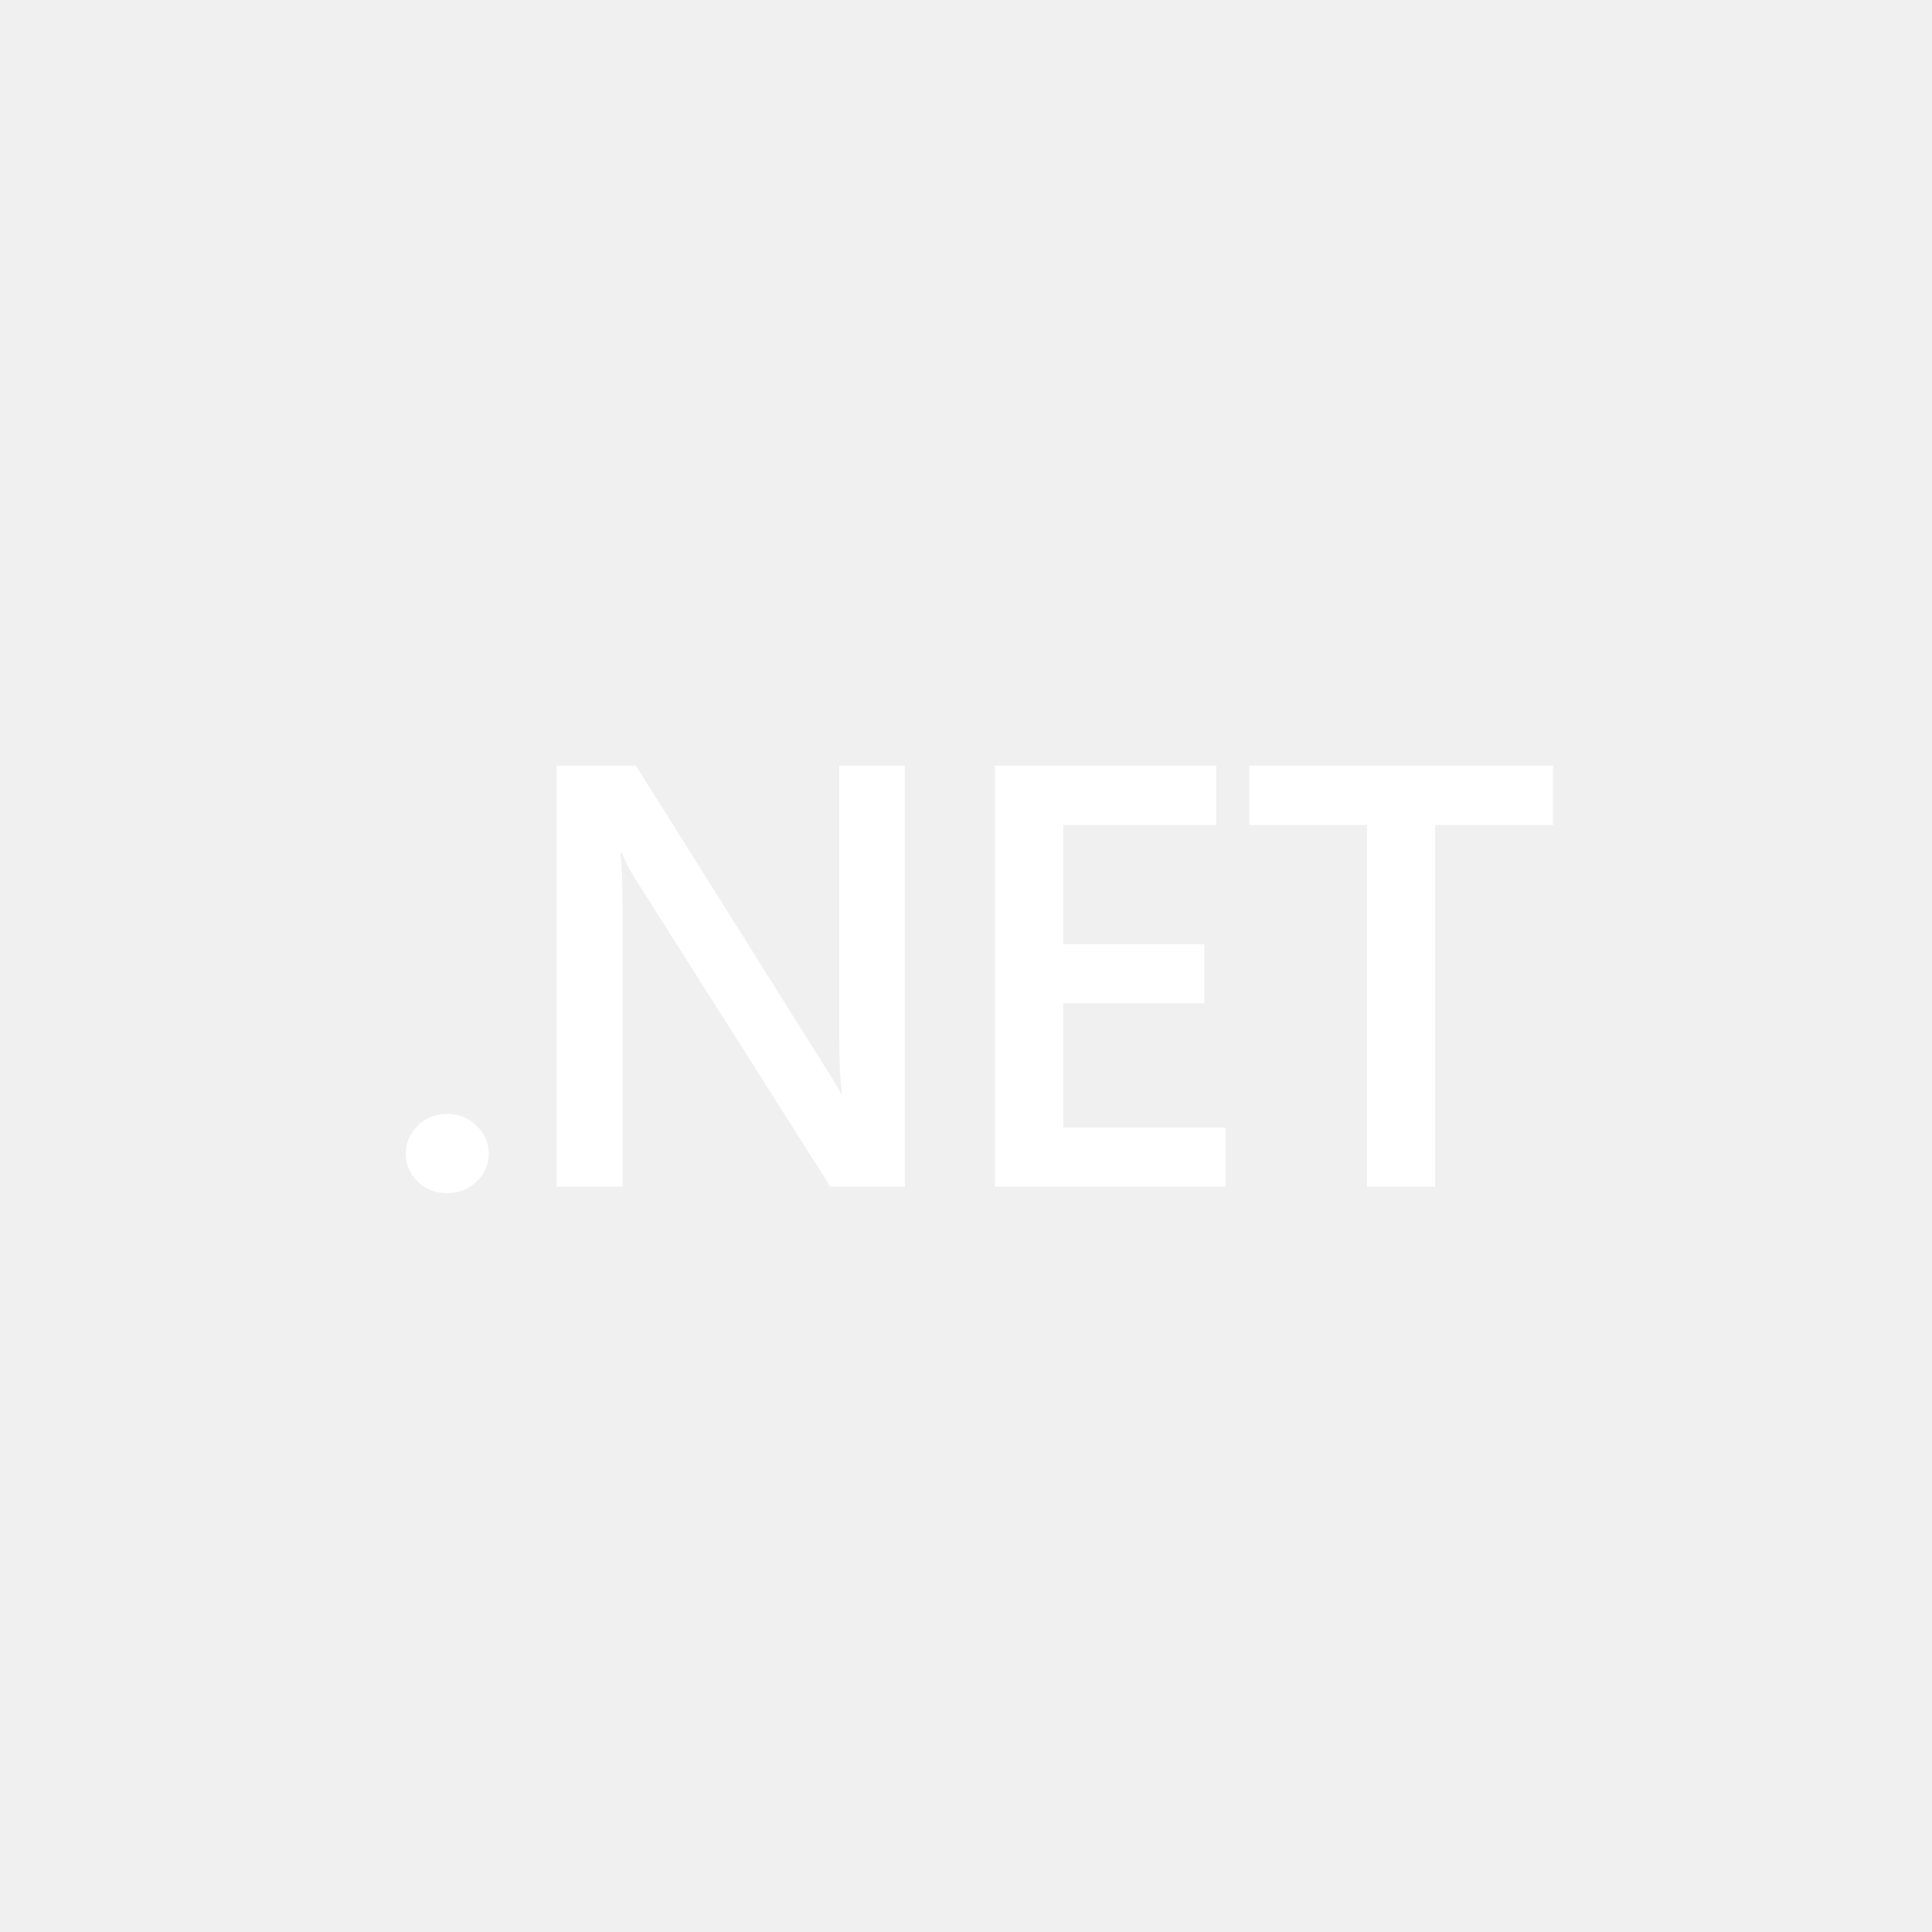
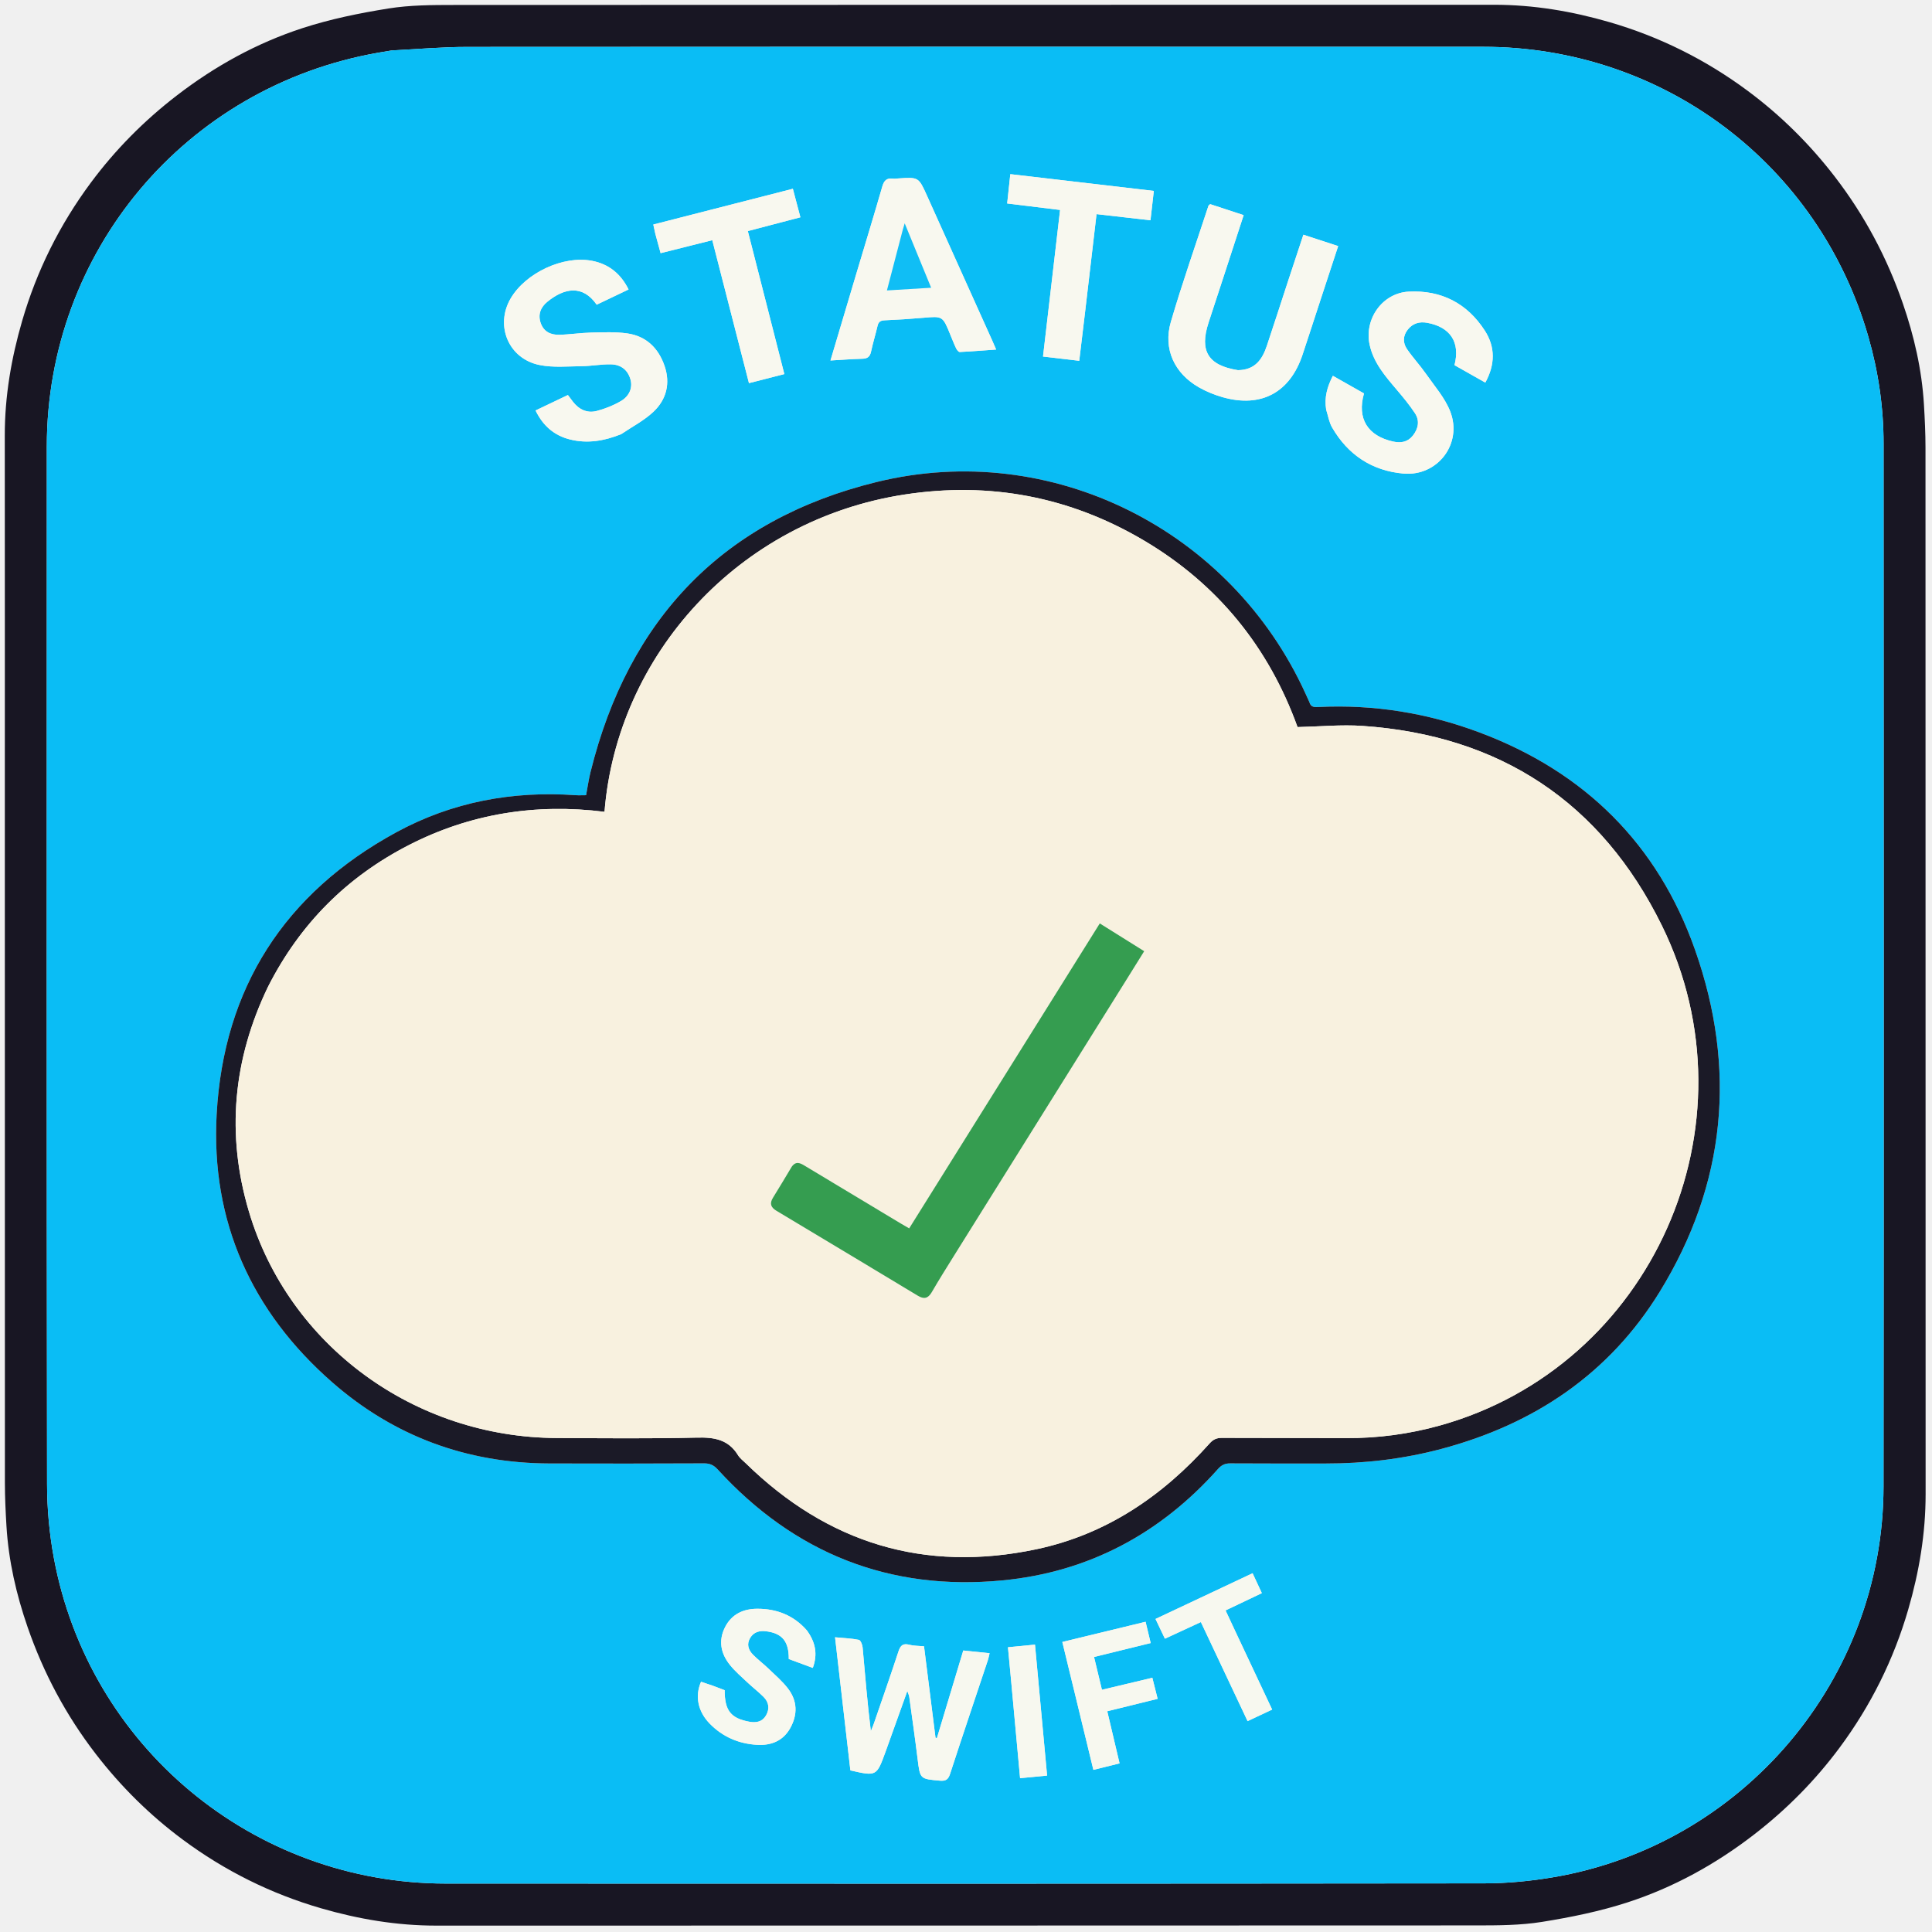
- <svg xmlns="http://www.w3.org/2000/svg" width="456" height="456" viewBox="0 0 456 456" version="1.1" xml:space="preserve" style="fill-rule:evenodd;clip-rule:evenodd;stroke-linejoin:round;stroke-miterlimit:2;">
-   <path d="m 105.5,281.609 c -2.703,0 -5.001,-0.9 -6.893,-2.702 -1.892,-1.848 -2.838,-4.042 -2.838,-6.582 0,-2.587 0.946,-4.804 2.838,-6.652 1.892,-1.848 4.19,-2.772 6.893,-2.772 2.748,0 5.068,0.924 6.96,2.772 1.937,1.848 2.906,4.064 2.906,6.652 0,2.54 -0.968,4.734 -2.906,6.582 -1.892,1.802 -4.212,2.702 -6.96,2.702 z" style="fill:#ffffff;fill-rule:nonzero;stroke-width:0.838" />
-   <path d="M 213.561,280.084 H 195.99 L 149.7,207.054 c -1.171,-1.848 -2.14,-3.765 -2.906,-5.751 h -0.406 c 0.361,2.125 0.541,6.675 0.541,13.65 v 65.132 h -15.543 v -99.36 h 18.719 l 44.737,71.298 c 1.892,2.957 3.109,4.989 3.649,6.098 h 0.27 c -0.45,-2.632 -0.676,-7.09 -0.676,-13.373 v -64.023 h 15.476 z" style="fill:#ffffff;fill-rule:nonzero;stroke-width:0.838" />
-   <path d="m 289.251,280.084 h -54.401 v -99.36 h 52.238 v 13.997 h -36.154 v 28.131 h 33.316 v 13.927 h -33.316 v 29.378 h 38.316 z" style="fill:#ffffff;fill-rule:nonzero;stroke-width:0.838" />
-   <path d="M 366.565,194.721 H 338.722 v 85.363 h -16.084 v -85.363 h -27.775 v -13.997 h 71.701 z" style="fill:#ffffff;fill-rule:nonzero;stroke-width:0.838" />
+ <svg xmlns="http://www.w3.org/2000/svg" viewBox="0 0 1200 1200" xml:space="preserve">
+   <path fill="#181623" d="M3 517c0-82.5.048-164.5-.028-246.5-.023-24.289 4.026-47.908 10.776-71.149 9.05-31.158 23.307-59.784 42.604-85.793 15.203-20.491 32.993-38.47 53.297-54.123 23.849-18.385 49.86-32.73 78.318-41.99 17.274-5.62 35.328-9.29 53.3-12.172 13.356-2.142 27.14-2.18 40.736-2.187 215.332-.121 430.665-.06 645.997-.121 24.461-.007 48.247 3.987 71.65 10.783 31.158 9.049 59.784 23.308 85.793 42.604 20.491 15.204 38.476 32.988 54.12 53.3 18.478 23.988 32.461 50.274 42.301 78.742 7.013 20.29 11.827 41.182 13.12 62.72.538 8.951.972 17.926.975 26.89.053 216.666.015 433.332.077 649.998.007 24.46-3.99 48.246-10.785 71.649-9.048 31.159-23.307 59.784-42.604 85.792-15.204 20.491-32.993 38.47-53.298 54.123-23.849 18.385-49.86 32.73-78.318 41.989-17.275 5.62-35.329 9.29-53.3 12.173-13.356 2.142-27.141 2.18-40.736 2.187-215.333.12-430.665.06-645.998.12-24.461.008-48.246-3.99-71.649-10.785-31.16-9.046-59.784-23.307-85.792-42.604-20.492-15.203-38.476-32.988-54.12-53.3-18.478-23.989-32.461-50.274-42.301-78.742-7.013-20.29-11.825-41.183-13.12-62.72-.537-8.951-.968-17.926-.972-26.89C2.982 786.496 3 651.998 3 517M243.02 31.377c-2.79.468-5.584.916-8.37 1.408C115.23 53.879 29.132 156.111 29.076 277.269c-.1 214.827-.112 429.653.152 644.48.018 15.242 1.413 30.7 4.18 45.687 21.685 117.465 123.93 202.416 243.513 202.482 214.993.12 429.987.106 644.98-.129 14.25-.015 28.664-1.393 42.723-3.779 117.916-20.012 205.137-122.934 205.26-242.584.225-215.993.082-431.986.037-647.98-.005-22.44-3.214-44.489-9.397-66.066-30.756-107.341-127.423-180.276-239.25-180.313-210.326-.069-420.653-.066-630.98.074-15.465.01-30.93 1.36-47.274 2.236" />
+   <path fill="#0ABDF5" d="M243.46 31.303c15.905-.802 31.369-2.152 46.834-2.162 210.327-.14 420.654-.143 630.98-.074 111.827.037 208.494 72.972 239.25 180.313 6.183 21.577 9.392 43.626 9.397 66.067.045 215.993.188 431.986-.036 647.98-.124 119.649-87.345 222.571-205.261 242.583-14.06 2.386-28.472 3.764-42.723 3.78-214.993.234-429.987.247-644.98.128-119.583-.066-221.828-85.017-243.513-202.482-2.767-14.986-4.162-30.445-4.18-45.688-.264-214.826-.251-429.652-.152-644.479.056-121.158 86.154-223.39 205.574-244.484 2.786-.492 5.58-.94 8.81-1.482m569.6 404.284c-.692-1.51-1.39-3.018-2.077-4.531-46.333-102.08-157.976-158.245-266.437-131.676-95.382 23.366-154.218 84.958-177.78 180.233-1.179 4.763-1.856 9.65-2.735 14.315-2.538 0-4.53.12-6.503-.018-39.313-2.768-76.78 4.202-111.431 23.068-69.334 37.75-107.25 96.723-111.534 175.21-3.631 66.516 21.626 122.475 71.78 166.383 38.444 33.658 83.787 50.25 134.97 50.42 31.997.104 63.994.078 95.99-.064 3.653-.016 6.006 1.076 8.49 3.793 47.593 52.052 106.738 75.622 176.863 68.887 53.453-5.134 98.105-29.033 133.864-69.202 2.187-2.457 4.321-3.495 7.622-3.47 19.664.15 39.329.051 58.994.08 24.435.037 48.522-2.794 72.141-9.077 57.577-15.319 104.225-46.553 135.615-97.615 41.173-66.974 47.94-138.6 21.9-212.434-23.17-65.701-68.728-110.617-134.024-135.02-32.153-12.017-65.532-17.442-99.93-15.728-2.53.126-4.676.155-5.778-3.554m-44.423-205.675c-18.288-2.947-23.742-11.905-17.978-29.541 3.307-10.115 6.63-20.224 9.933-30.34 3.911-11.981 7.81-23.967 11.861-36.403l-20.79-6.827c-.62.585-.986.765-1.074 1.035-7.862 24.017-16.263 47.877-23.353 72.12-4.91 16.79 2.233 32.01 17.511 40.674 4.583 2.6 9.62 4.65 14.695 6.087 23.872 6.762 41.772-2.874 49.597-26.43 3.775-11.361 7.455-22.753 11.185-34.13 3.609-11.005 7.226-22.008 10.937-33.309l-21.605-7.06c-3.237 9.79-6.374 19.225-9.475 28.674-4.407 13.428-8.712 26.89-13.206 40.29-2.81 8.38-7.26 15.097-18.238 15.16m-382.631 39.663c6.689-4.558 14.083-8.37 19.896-13.856 8.072-7.62 10.563-17.648 6.857-28.452-3.801-11.085-11.427-18.533-23.203-20.187-7.333-1.03-14.899-.69-22.349-.51-6.635.16-13.248 1.218-19.883 1.366-5.113.114-9.48-1.76-11.432-7.131-1.997-5.493-.026-10.035 4.08-13.379 10.651-8.672 21.962-10.656 30.649 1.821l19.8-9.452c-4.942-9.911-12.384-15.797-22.671-17.79-17.885-3.468-41.267 7.452-50.587 23.407-9.823 16.816-1.318 37.4 17.937 41.297 8.466 1.713 17.502.825 26.274.726 5.972-.067 11.943-1.234 17.903-1.149 6.664.095 10.842 3.765 12.393 9.651 1.256 4.768-.58 9.983-5.957 13.142-4.639 2.727-9.84 4.802-15.052 6.171-5.99 1.574-11.089-.896-14.88-5.83-.979-1.276-1.933-2.57-3.05-4.06l-20.083 9.59c4.644 9.614 11.636 15.567 21.39 18.005 10.732 2.681 21.138.99 31.968-3.38m437.741-14.885c1.181 3.619 1.779 7.574 3.64 10.8 9.83 17.028 24.795 26.92 44.273 28.648 21.3 1.889 36.906-18.618 29.083-38.611-3.3-8.435-9.71-15.701-15.009-23.288-3.701-5.3-8.16-10.075-11.816-15.402-2.656-3.871-2.605-8.222.454-12.102 3.088-3.916 7.252-5.12 12.044-4.249 14.46 2.63 20.686 12.153 16.995 26.319l19.143 10.83c6.153-11.204 6.245-22.08-.266-32.203-10.959-17.041-27.092-25.358-47.332-24.294-16.338.858-27.747 17.008-24.238 33.046 2.455 11.218 9.711 19.49 16.837 27.898 3.972 4.685 7.919 9.45 11.297 14.563 3.1 4.691 2.07 9.661-1.31 13.936-3.11 3.933-7.336 4.754-12.148 3.701-15.915-3.483-22.66-14.26-18.198-29.917l-19.33-10.944c-3.563 6.942-5.37 13.38-4.119 21.269m-233.384-46.535c1.158 2.76 2.225 5.564 3.523 8.256.444.92 1.504 2.255 2.226 2.22 7.359-.356 14.706-.955 22.612-1.527-1.113-2.553-1.82-4.225-2.566-5.88a397814 397814 0 0 0-40.364-89.63c-5.224-11.595-5.23-11.59-17.753-10.768-1.164.077-2.352.281-3.49.132-3.838-.504-5.487 1.231-6.542 4.891-5.115 17.735-10.522 35.385-15.804 53.07-5.419 18.143-10.814 36.293-16.383 54.99 6.918-.399 13.342-.909 19.775-1.08 3.173-.083 4.748-1.218 5.421-4.41 1.133-5.363 2.791-10.613 4.021-15.96.586-2.546 1.827-3.41 4.445-3.52a518 518 0 0 0 23.927-1.554c12.12-1.075 12.11-1.17 16.952 10.77m-40.23 879.554 13.428-37.413c.618 1.837 1.067 2.705 1.193 3.617 1.767 12.861 3.607 25.714 5.191 38.598 1.539 12.51 1.43 12.393 13.838 13.497 3.614.321 5.176-.677 6.324-4.202 7.677-23.559 15.612-47.034 23.44-70.543.44-1.318.682-2.702 1.108-4.428l-16.346-1.678c-5.54 18.398-10.96 36.406-16.383 54.414l-.86-.203-7.14-56.826c-3.473-.326-6.375-.226-9.063-.938-3.934-1.042-5.555.329-6.778 4.054-4.93 15.008-10.158 29.918-15.3 44.856-.55 1.598-1.258 3.141-1.893 4.71-2.172-17.526-3.543-34.787-5.11-52.03-.153-1.676-1.27-4.437-2.348-4.653-4.633-.928-9.42-1.092-14.765-1.593l9.521 82.678c16.262 3.712 16.262 3.712 21.944-11.917m-143.06-942.295 3.243 11.827 32.096-8.057 22.783 88.788 21.97-5.618-22.678-88.833 32.648-8.554-4.678-17.713-86.678 22.201c.443 1.981.797 3.564 1.293 5.959m266.91 48.124 7.097-60.54 33.499 3.823 2.079-18.242-89.132-10.411-1.955 18.218 32.868 4.023-10.6 91.052 22.495 2.631a7697 7697 0 0 0 3.65-30.554M501.04 1012.521c-8.109-9.245-18.61-13.29-30.602-13.291-8.668-.001-15.998 3.3-20.129 11.498-4.221 8.377-2.59 16.312 3.013 23.329 3.191 3.996 7.164 7.385 10.908 10.917 3.265 3.08 6.85 5.828 10.025 8.994 3.304 3.295 3.917 7.328 1.58 11.438-2.3 4.045-6.086 4.784-10.37 3.999-11.56-2.119-15.37-6.922-15.369-19.6-2.415-.915-4.881-1.891-7.378-2.784-2.433-.869-4.898-1.652-7.288-2.452-3.928 9.038-1.907 18.525 5.41 26.032 8.04 8.247 18.059 12.485 29.39 13.143 8.654.503 16.16-2.37 20.633-10.449 4.624-8.354 4.423-16.797-1.353-24.4-3.484-4.584-7.983-8.417-12.164-12.446-3.109-2.995-6.596-5.606-9.625-8.674-2.897-2.936-4.132-6.508-1.783-10.43 2.269-3.785 5.938-4.645 9.972-4.129 9.959 1.276 14.098 6.315 14.01 17.228l14.923 5.528c3.162-8.558 1.646-15.972-3.803-23.451m167.94 45.058 10.14 41.718 16.265-4.033-7.646-32.374 31.286-7.709-3.28-13.08-31.315 7.462-4.894-20.378 35.177-8.653-3.17-13.215-51.716 12.546a9645 9645 0 0 1 9.154 37.716m97.964-45.081-5.724-12.238 22.534-10.734-5.754-12.359-60.295 28.4 5.846 12.27 22.337-10.344 29.01 61.53 15.257-7.174c-7.79-16.53-15.36-32.59-23.21-49.351m-138.955 31.154 5.601 60.812 16.778-1.619-7.52-81.339-16.79 1.64c.672 7.002 1.275 13.295 1.931 20.506" />
+   <path fill="#1B1A27" d="M813.222 435.958c.941 3.338 3.087 3.31 5.617 3.183 34.398-1.714 67.777 3.711 99.93 15.728 65.296 24.403 110.854 69.319 134.025 135.02 26.039 73.834 19.272 145.46-21.9 212.434-31.39 51.062-78.039 82.296-135.616 97.615-23.619 6.283-47.706 9.114-72.141 9.078-19.665-.03-39.33.07-58.994-.08-3.3-.026-5.435 1.012-7.622 3.469-35.759 40.169-80.411 64.068-133.864 69.202-70.125 6.735-129.27-16.835-176.863-68.887-2.484-2.717-4.837-3.809-8.49-3.793-31.996.142-63.993.168-95.99.063-51.183-.168-96.526-16.761-134.97-50.419-50.154-43.908-75.411-99.867-71.78-166.384 4.284-78.486 42.2-137.458 111.534-175.21 34.65-18.865 72.118-25.835 111.43-23.067 1.974.139 3.966.018 6.504.018.879-4.665 1.556-9.552 2.734-14.315 23.563-95.275 82.399-156.867 177.78-180.233 108.462-26.569 220.105 29.597 266.438 131.676.687 1.513 1.385 3.02 2.238 4.902M166.416 612.982c-21.707 45.015-26.051 91.636-11.802 139.552 24.737 83.186 102.72 140.31 191.37 140.648 28.996.11 58.004.447 86.984-.266 10.743-.264 19.481 1.204 25.432 10.94 1.185 1.94 3.174 3.4 4.841 5.031 50.732 49.604 110.909 68.055 180.431 53.382 43.404-9.161 78.405-33.017 107.655-65.765 2.222-2.487 4.402-3.432 7.669-3.415 25.662.134 51.326.015 76.988.14 19.797.097 39.207-2.489 58.26-7.792 131.63-36.636 198.935-186.621 137.926-310.669-37.607-76.465-100.456-118.016-185.9-123.894-13.21-.91-26.576.422-40.338.727-17.87-49.472-49.473-88.715-95.394-115.883-46.028-27.23-95.826-36.661-148.628-28.565-103.544 15.878-178.71 100.16-186.435 197.078-42.59-5.319-83.321 1.038-121.626 20.711-38.391 19.718-67.505 48.834-87.433 88.04" />
+   <path fill="#F8F8EF" d="M769.058 229.921c10.558-.072 15.007-6.789 17.818-15.169 4.494-13.4 8.799-26.862 13.206-40.29 3.1-9.449 6.238-18.885 9.475-28.675l21.605 7.061c-3.71 11.301-7.328 22.304-10.937 33.31-3.73 11.376-7.41 22.768-11.185 34.129-7.825 23.556-25.725 33.192-49.597 26.43-5.075-1.437-10.112-3.487-14.695-6.087-15.278-8.665-22.421-23.885-17.51-40.674 7.09-24.243 15.49-48.103 23.352-72.12.088-.27.454-.45 1.075-1.035l20.79 6.827c-4.052 12.436-7.95 24.422-11.862 36.403-3.303 10.116-6.626 20.225-9.933 30.34-5.764 17.636-.31 26.594 18.398 29.55M385.653 269.73c-10.476 4.215-20.882 5.906-31.614 3.225-9.754-2.438-16.746-8.39-21.39-18.006l20.082-9.588c1.118 1.488 2.072 2.783 3.052 4.058 3.79 4.935 8.889 7.405 14.879 5.831 5.213-1.37 10.413-3.444 15.052-6.17 5.377-3.16 7.213-8.375 5.957-13.143-1.551-5.886-5.73-9.556-12.393-9.65-5.96-.086-11.93 1.08-17.903 1.148-8.772.1-17.808.987-26.274-.726-19.255-3.897-27.76-24.481-17.937-41.297 9.32-15.955 32.702-26.875 50.587-23.408 10.287 1.994 17.729 7.88 22.671 17.791l-19.8 9.452c-8.687-12.477-19.998-10.493-30.648-1.82-4.107 3.343-6.078 7.885-4.081 13.378 1.952 5.372 6.319 7.245 11.432 7.131 6.635-.148 13.248-1.206 19.883-1.366 7.45-.18 15.016-.52 22.349.51 11.776 1.654 19.402 9.102 23.203 20.187 3.706 10.804 1.215 20.832-6.857 28.452-5.813 5.487-13.207 9.298-20.25 14.011m438.022-15.46c-1.178-7.469.63-13.907 4.192-20.85l19.33 10.945c-4.463 15.657 2.283 26.434 18.198 29.917 4.812 1.053 9.037.232 12.147-3.7 3.38-4.276 4.41-9.246 1.31-13.937-3.377-5.113-7.324-9.878-11.296-14.563-7.126-8.409-14.382-16.68-16.837-27.898-3.51-16.038 7.9-32.188 24.238-33.046 20.24-1.064 36.373 7.253 47.332 24.294 6.51 10.123 6.419 21 .266 32.202l-19.143-10.83c3.69-14.165-2.536-23.688-16.995-26.318-4.792-.872-8.956.333-12.044 4.25-3.059 3.879-3.11 8.23-.454 12.1 3.657 5.328 8.115 10.103 11.816 15.403 5.298 7.587 11.71 14.853 15.01 23.288 7.822 19.993-7.783 40.5-29.084 38.61-19.478-1.727-34.443-11.62-44.273-28.648-1.861-3.225-2.459-7.18-3.713-11.22m-233.454-46.471c-4.698-11.582-4.69-11.488-16.809-10.413a518 518 0 0 1-23.927 1.554c-2.618.11-3.859.974-4.445 3.52-1.23 5.347-2.888 10.597-4.02 15.96-.674 3.192-2.249 4.327-5.422 4.41-6.433.171-12.857.681-19.775 1.08 5.57-18.697 10.964-36.847 16.383-54.99 5.282-17.685 10.689-35.335 15.804-53.07 1.055-3.66 2.704-5.395 6.541-4.891 1.139.15 2.327-.055 3.49-.132 12.524-.822 12.53-.827 17.754 10.769a397814 397814 0 0 1 40.364 89.63c.745 1.654 1.453 3.326 2.566 5.879-7.906.572-15.253 1.171-22.612 1.527-.722.035-1.782-1.3-2.226-2.22-1.298-2.692-2.365-5.496-3.666-8.613m-29.636-64.57-9.694 37.161 27.456-1.668-16.421-40a917 917 0 0 1-1.34 4.507" />
+   <path fill="#F7F8EF" d="M550.032 1088.09c-5.58 15.248-5.58 15.248-21.84 11.536-3.137-27.229-6.29-54.607-9.522-82.678 5.345.5 10.132.665 14.765 1.593 1.078.216 2.195 2.977 2.348 4.653 1.567 17.243 2.938 34.504 5.11 52.03.635-1.569 1.343-3.112 1.893-4.71 5.142-14.938 10.37-29.848 15.3-44.856 1.223-3.725 2.844-5.096 6.778-4.054 2.688.712 5.59.612 9.063.938l7.14 56.826.86.203 16.383-54.414 16.346 1.678c-.426 1.726-.669 3.11-1.108 4.428-7.828 23.51-15.763 46.984-23.44 70.543-1.148 3.525-2.71 4.523-6.324 4.202-12.407-1.104-12.3-.987-13.838-13.497-1.584-12.884-3.424-25.737-5.191-38.598-.126-.912-.575-1.78-1.193-3.617a17032 17032 0 0 0-13.53 37.793" />
+   <path fill="#F8F8EF" d="M407.003 145.008c-.425-1.989-.779-3.572-1.222-5.553l86.678-22.201 4.678 17.713-32.648 8.554c7.587 29.717 15.09 59.108 22.677 88.833l-21.969 5.618-22.783-88.788-32.096 8.057c-1.1-4.01-2.172-7.918-3.315-12.233m266.948 48.979a14266 14266 0 0 1-3.616 30.105l-22.496-2.63 10.601-91.053-32.868-4.023 1.955-18.218 89.132 10.411-2.08 18.242-33.498-3.824a64151 64151 0 0 0-7.13 60.99" />
+   <path fill="#F7F8EF" d="M501.274 1012.797c5.216 7.203 6.732 14.617 3.57 23.175l-14.924-5.528c.089-10.913-4.05-15.952-14.01-17.228-4.033-.516-7.702.344-9.97 4.13-2.35 3.921-1.115 7.493 1.782 10.429 3.029 3.068 6.516 5.679 9.625 8.674 4.18 4.029 8.68 7.862 12.164 12.447 5.776 7.602 5.977 16.045 1.353 24.4-4.472 8.078-11.98 10.951-20.634 10.448-11.33-.658-21.349-4.896-29.388-13.143-7.318-7.507-9.339-16.994-5.411-26.032 2.39.8 4.855 1.583 7.288 2.452 2.497.893 4.963 1.869 7.378 2.784 0 12.678 3.809 17.481 15.368 19.6 4.285.785 8.071.046 10.371-4 2.337-4.109 1.724-8.142-1.58-11.437-3.174-3.166-6.76-5.914-10.025-8.994-3.744-3.532-7.717-6.921-10.908-10.917-5.604-7.017-7.234-14.952-3.013-23.329 4.13-8.197 11.46-11.5 20.129-11.498 11.992.001 22.493 4.046 30.835 13.567m167.636 44.376c-3.023-12.49-5.973-24.575-9.082-37.31l51.716-12.546c1.1 4.59 2.09 8.717 3.17 13.215l-35.177 8.653 4.894 20.378 31.315-7.463 3.28 13.081-31.286 7.71 7.646 32.373-16.264 4.033a24335 24335 0 0 1-10.213-42.124m98.178-44.325c7.71 16.411 15.28 32.472 23.07 49.001l-15.258 7.174-29.009-61.53-22.337 10.345-5.846-12.272 60.295-28.399 5.754 12.359-22.534 10.734c1.991 4.257 3.858 8.247 5.865 12.588m-139.122 30.345a7764 7764 0 0 0-1.903-20.047l16.79-1.64 7.519 81.339-16.778 1.619a81792 81792 0 0 1-5.628-61.271" />
+   <path fill="#F8F1DF" d="M166.593 612.653c19.75-38.877 48.865-67.993 87.256-87.711 38.305-19.673 79.037-26.03 121.626-20.711 7.725-96.918 82.891-181.2 186.435-197.078 52.802-8.096 102.6 1.335 148.628 28.565 45.921 27.168 77.525 66.411 95.394 115.883 13.762-.305 27.127-1.636 40.338-.727 85.444 5.878 148.293 47.429 185.9 123.894 61.009 124.048-6.296 274.033-137.926 310.669-19.053 5.303-38.463 7.89-58.26 7.792-25.662-.125-51.326-.006-76.988-.14-3.267-.017-5.447.928-7.669 3.415-29.25 32.748-64.251 56.604-107.655 65.765-69.522 14.673-129.7-3.778-180.43-53.382-1.668-1.63-3.657-3.091-4.842-5.03-5.95-9.737-14.689-11.205-25.432-10.941-28.98.713-57.988.377-86.984.266-88.65-.338-166.633-57.462-191.37-140.648-14.25-47.916-9.905-94.537 11.979-139.881m324.95 112.367c-3.784 6.278-7.492 12.604-11.38 18.817-2.272 3.63-1.478 6.056 2.121 8.21a32618 32618 0 0 1 87.827 52.762c3.76 2.267 6.325 1.725 8.607-2.197 4.517-7.764 9.287-15.382 14.045-23.003 35.184-56.343 70.392-112.671 105.59-169.006 4.036-6.462 8.054-12.936 12.322-19.792l-27.583-17.255-118.38 189.415c-1.894-1.1-3.46-1.981-5-2.906-19.995-12.007-39.993-24.01-59.97-36.045-2.747-1.655-5.366-3.025-8.2 1" />
+   <path fill="#10BEF5" d="M560.698 142.857c.333-1.112.552-1.853 1.228-4.137l16.42 40.001-27.455 1.668c3.356-12.863 6.525-25.012 9.807-37.532" />
+   <path fill="#359D50" d="M491.736 724.711c2.64-3.716 5.26-2.346 8.006-.691 19.977 12.036 39.975 24.038 59.97 36.045 1.54.925 3.106 1.807 5 2.906l118.38-189.415 27.583 17.255c-4.268 6.856-8.286 13.33-12.323 19.792-35.197 56.335-70.405 112.663-105.589 169.006-4.758 7.62-9.528 15.24-14.045 23.003-2.282 3.922-4.847 4.464-8.607 2.197a32618 32618 0 0 0-87.827-52.762c-3.6-2.154-4.393-4.58-2.12-8.21 3.887-6.213 7.595-12.539 11.572-19.126" />
</svg>
